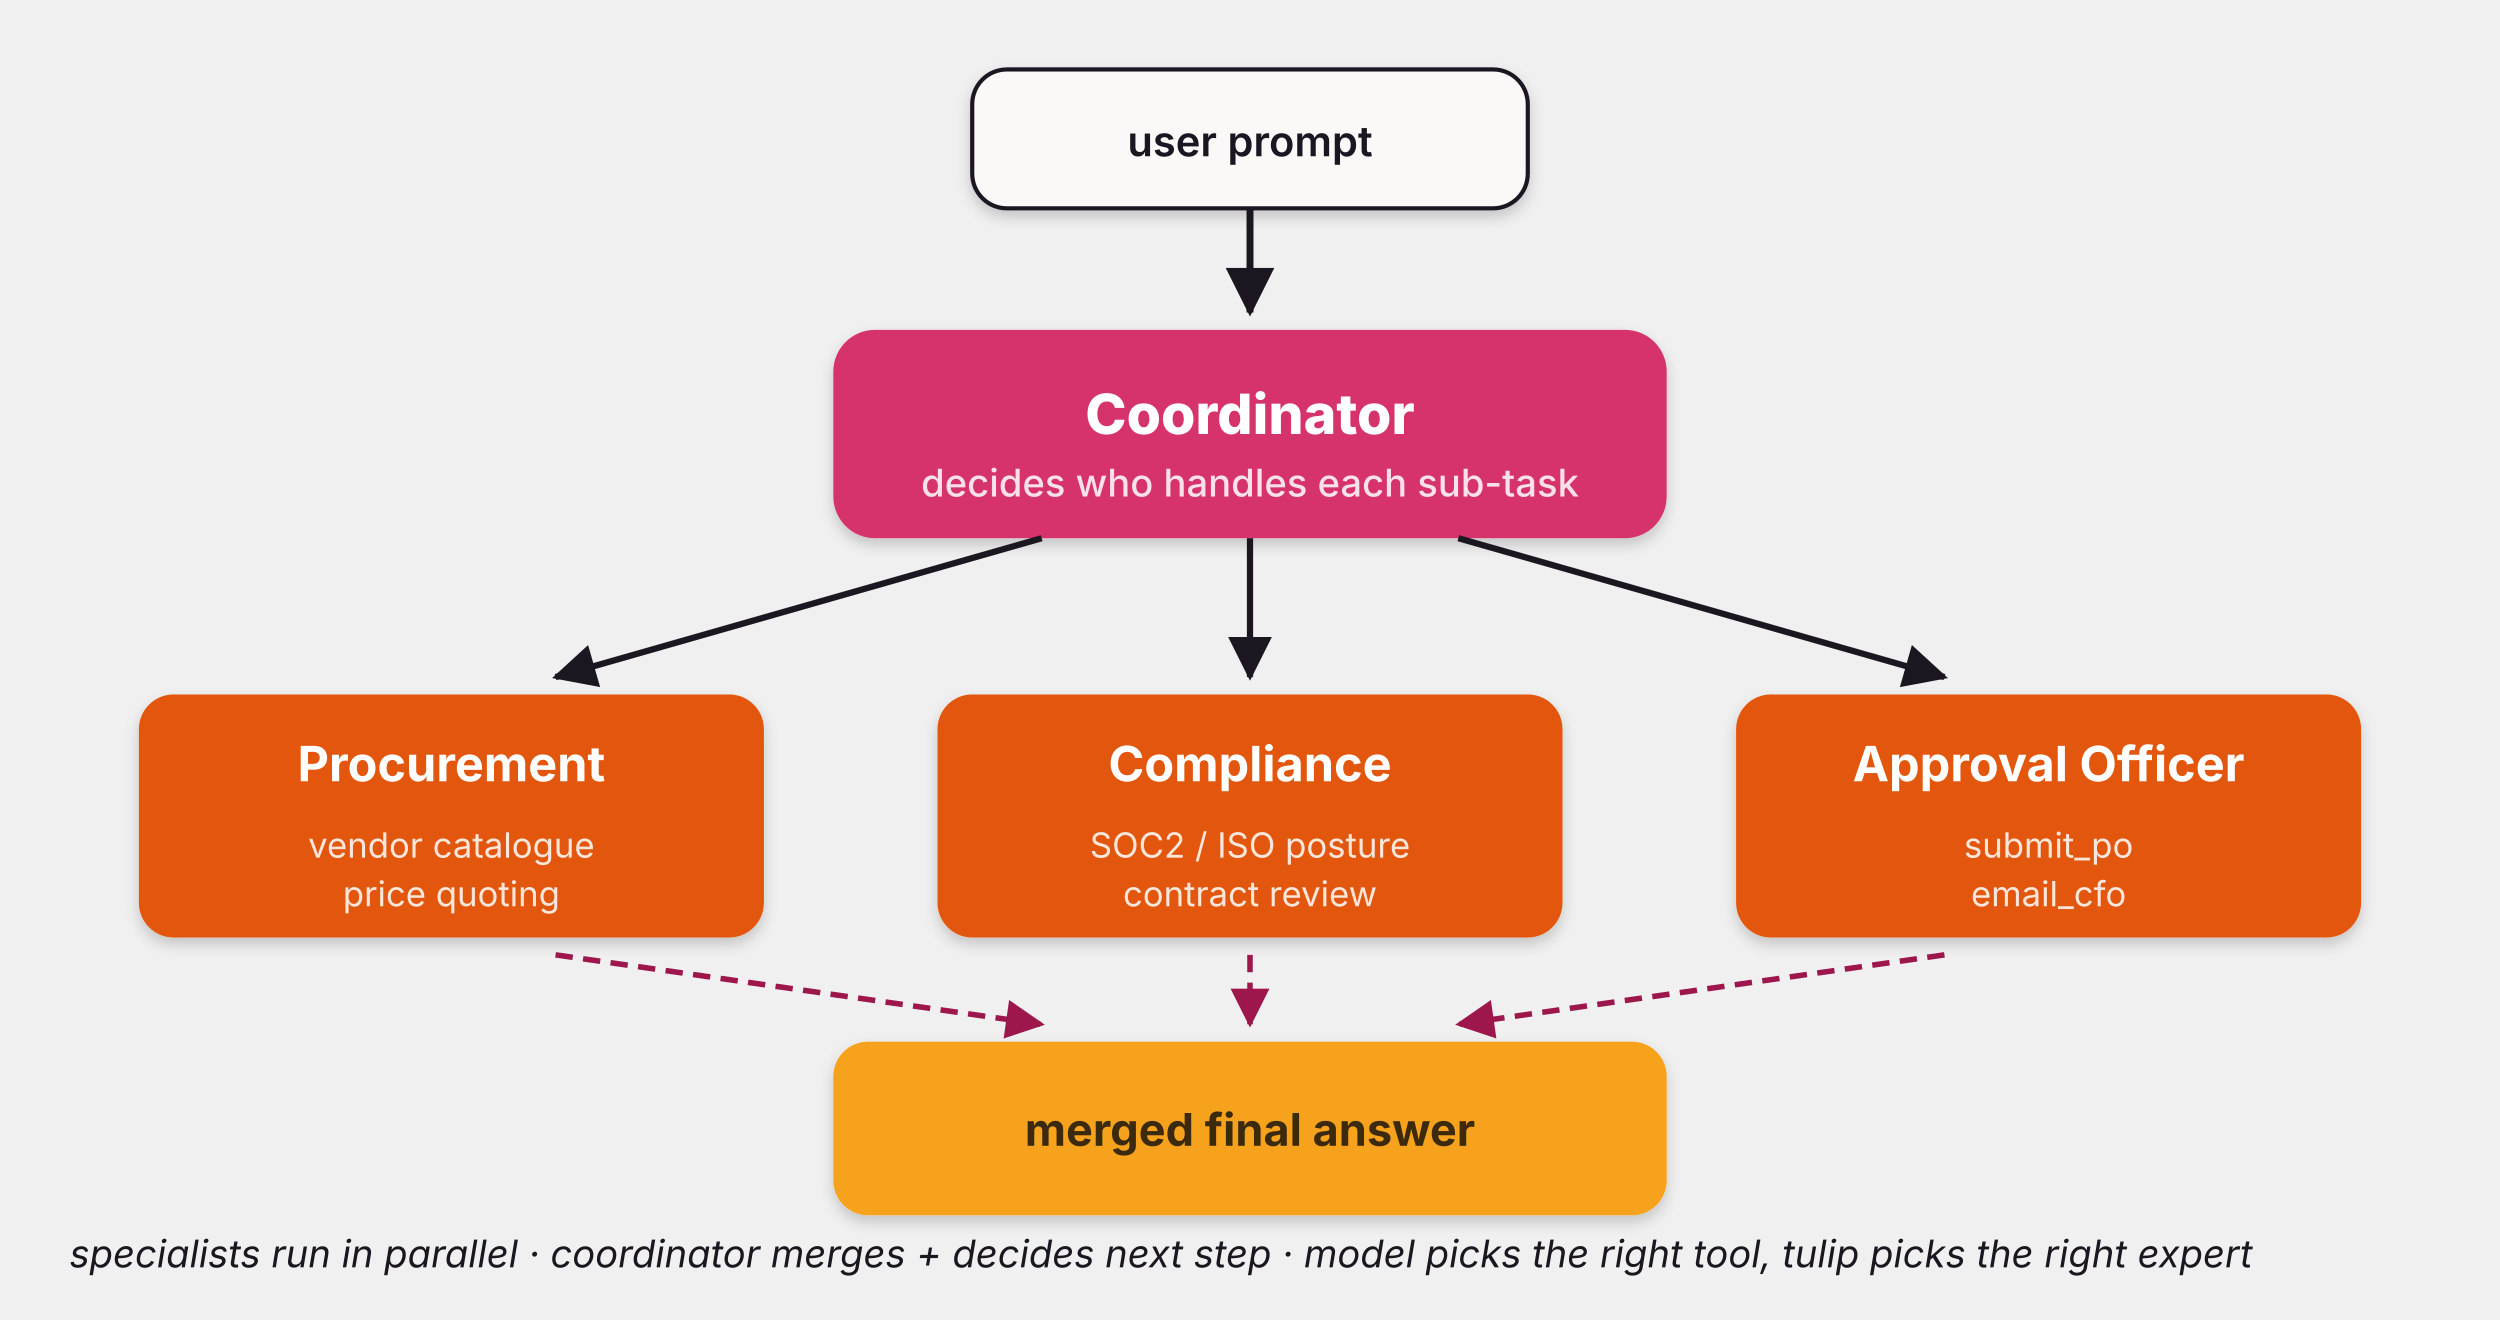
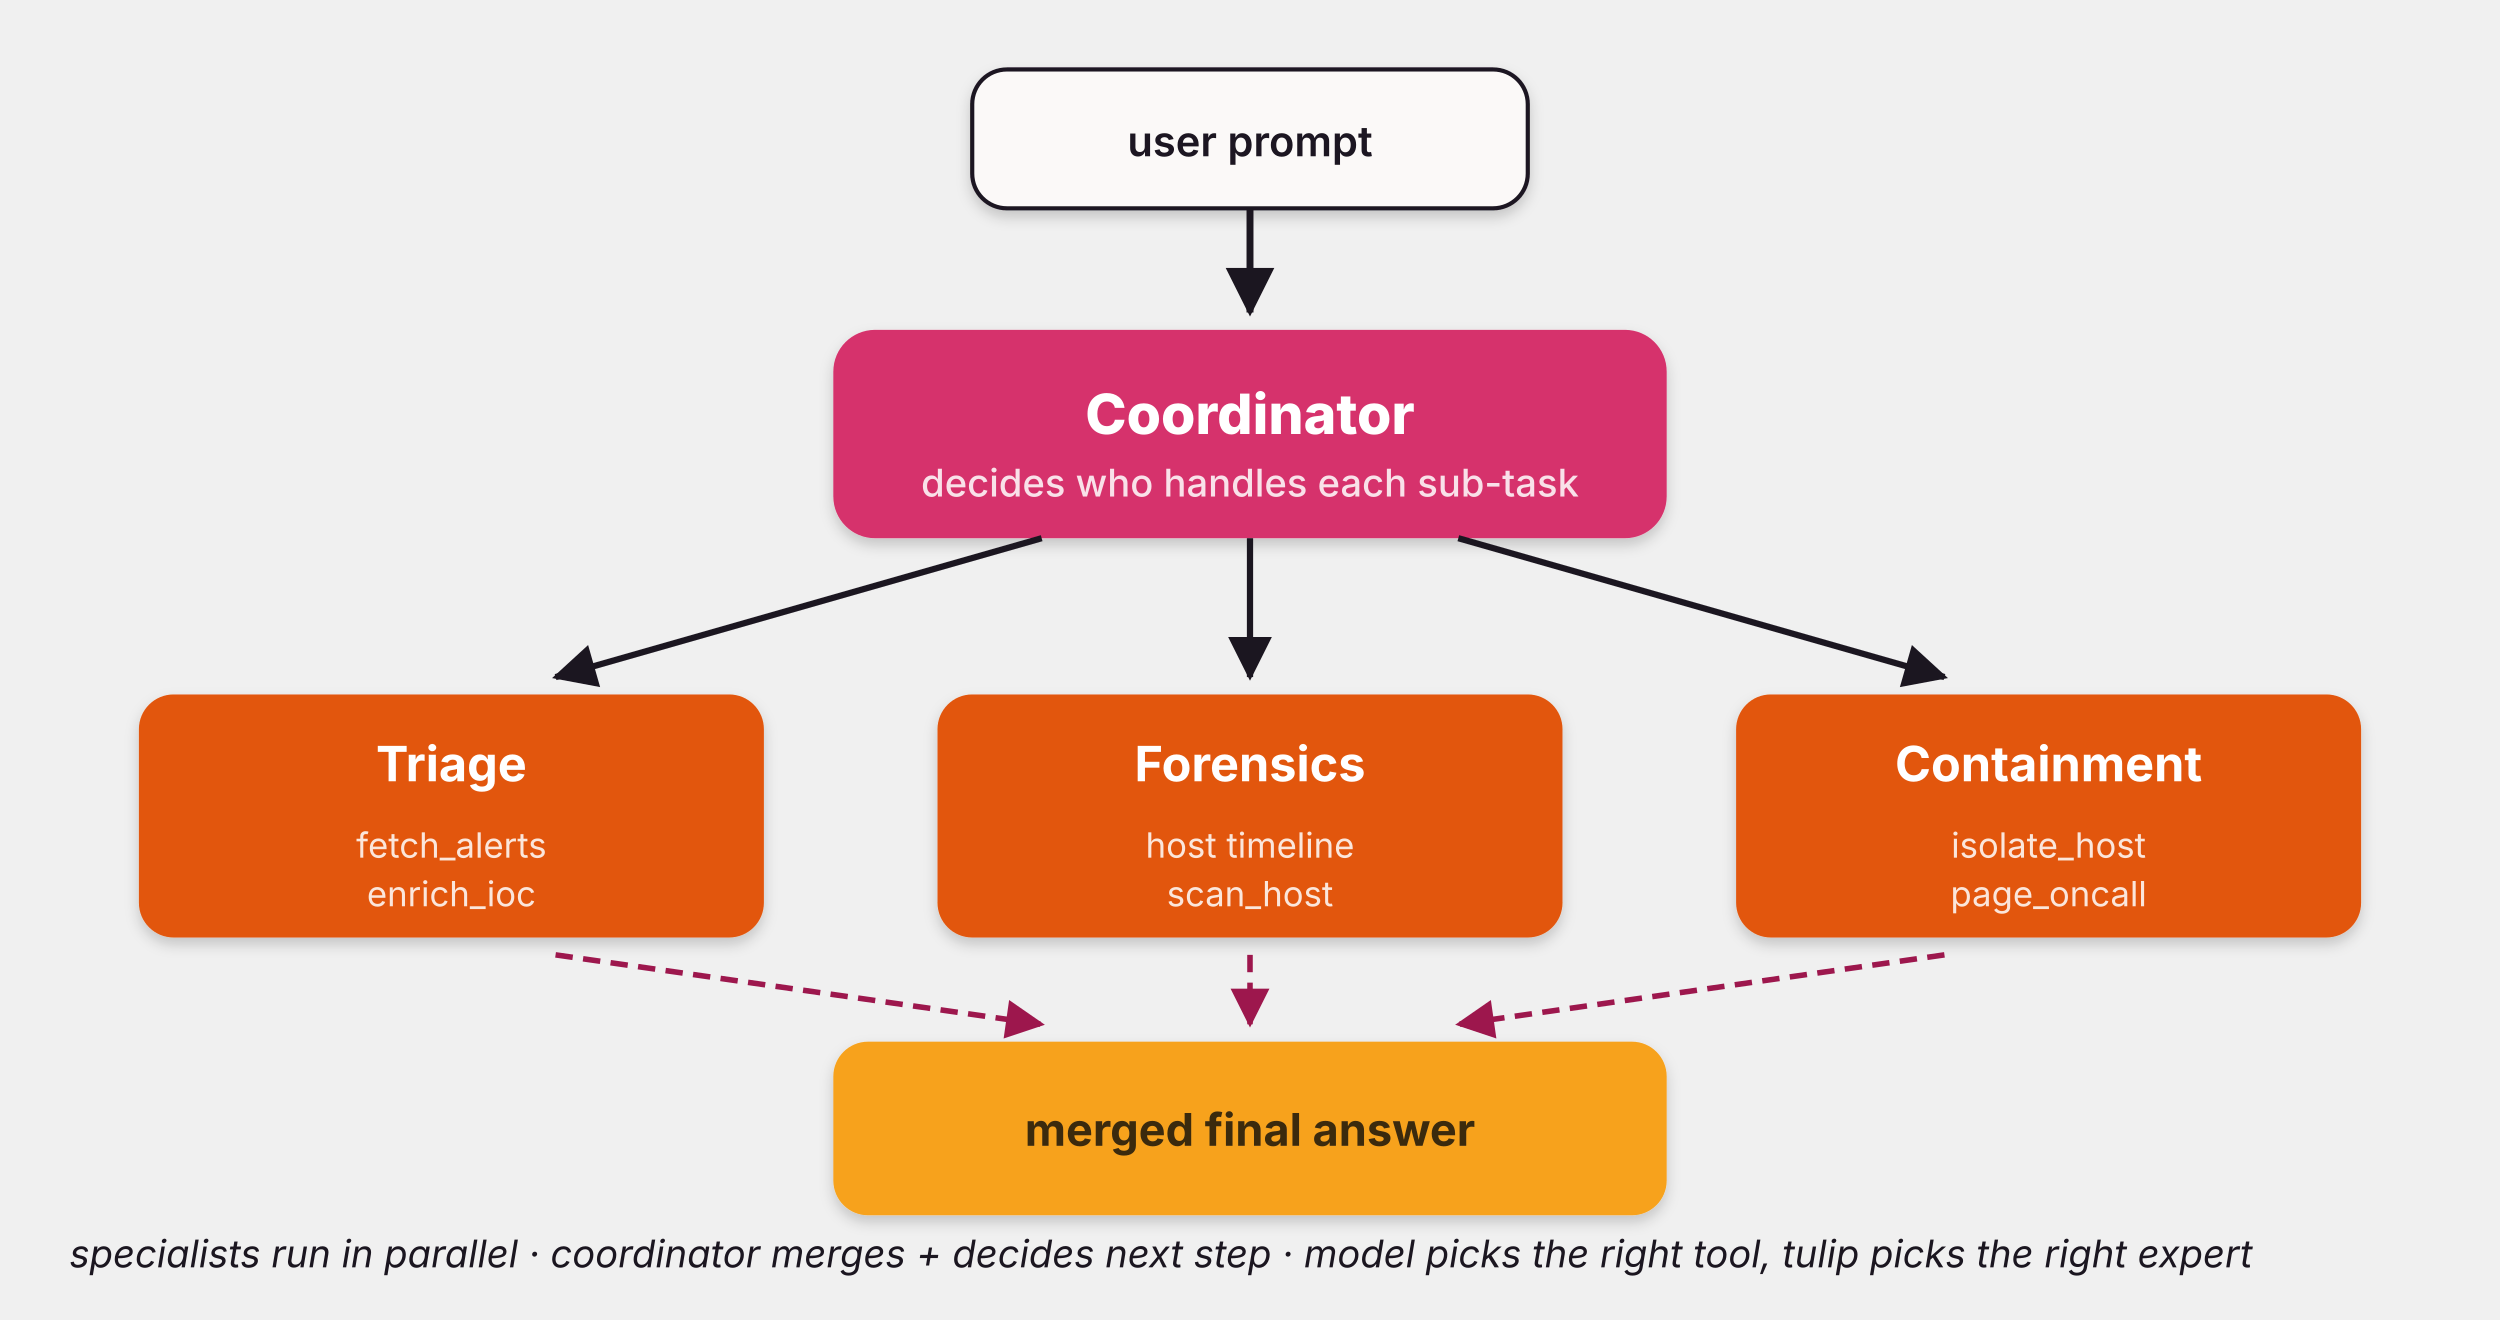
<svg xmlns="http://www.w3.org/2000/svg" viewBox="0 0 720 380" font-family="-apple-system, BlinkMacSystemFont, 'Inter', sans-serif" shape-rendering="geometricPrecision">
  <defs>
    <filter id="sh" x="-20%" y="-20%" width="140%" height="140%">
      <feGaussianBlur in="SourceAlpha" stdDeviation="2" />
      <feOffset dx="0" dy="2" result="o" />
      <feComponentTransfer>
        <feFuncA type="linear" slope="0.18" />
      </feComponentTransfer>
      <feMerge>
        <feMergeNode />
        <feMergeNode in="SourceGraphic" />
      </feMerge>
    </filter>
    <marker id="a" viewBox="0 0 12 12" refX="11" refY="6" markerWidth="7" markerHeight="7" orient="auto-start-reverse">
      <path d="M 0,0 L 12,6 L 0,12 z" fill="#1B1620" />
    </marker>
    <marker id="am" viewBox="0 0 12 12" refX="11" refY="6" markerWidth="7" markerHeight="7" orient="auto-start-reverse">
      <path d="M 0,0 L 12,6 L 0,12 z" fill="#9D174D" />
    </marker>
  </defs>
  <g filter="url(#sh)">
    <rect x="280" y="20" width="160" height="40" rx="10" fill="#FBF9F8" stroke="#1B1620" stroke-width="1.2" />
    <text x="360" y="45" text-anchor="middle" font-size="12" font-weight="600" fill="#1B1620">user prompt</text>
  </g>
  <line x1="360" y1="60" x2="360" y2="90" stroke="#1B1620" stroke-width="2" marker-end="url(#a)" />
  <g filter="url(#sh)">
    <rect x="240" y="95" width="240" height="60" rx="12" fill="#D6336C" />
    <text x="360" y="125" text-anchor="middle" font-size="16" font-weight="800" fill="#FFFFFF">Coordinator</text>
    <text x="360" y="143" text-anchor="middle" font-size="11" font-weight="500" fill="#FFFFFF" opacity="0.85">decides who handles each sub-task</text>
  </g>
  <g filter="url(#sh)">
    <rect x="40" y="200" width="180" height="70" rx="10" fill="#E2570E" />
-     <text x="130" y="225" text-anchor="middle" font-size="14" font-weight="700" fill="#FFFFFF">Procurement</text>
-     <text x="130" y="247" text-anchor="middle" font-size="10" fill="#FFFFFF" opacity="0.85">vendor catalogue</text>
-     <text x="130" y="261" text-anchor="middle" font-size="10" fill="#FFFFFF" opacity="0.85">price quoting</text>
+     <text x="130" y="225" text-anchor="middle" font-size="14" font-weight="700" fill="#FFFFFF">Triage</text>
+     <text x="130" y="247" text-anchor="middle" font-size="10" fill="#FFFFFF" opacity="0.85">fetch_alerts</text>
+     <text x="130" y="261" text-anchor="middle" font-size="10" fill="#FFFFFF" opacity="0.85">enrich_ioc</text>
    <rect x="270" y="200" width="180" height="70" rx="10" fill="#E2570E" />
-     <text x="360" y="225" text-anchor="middle" font-size="14" font-weight="700" fill="#FFFFFF">Compliance</text>
-     <text x="360" y="247" text-anchor="middle" font-size="10" fill="#FFFFFF" opacity="0.85">SOC2 / ISO posture</text>
-     <text x="360" y="261" text-anchor="middle" font-size="10" fill="#FFFFFF" opacity="0.85">contract review</text>
+     <text x="360" y="225" text-anchor="middle" font-size="14" font-weight="700" fill="#FFFFFF">Forensics</text>
+     <text x="360" y="247" text-anchor="middle" font-size="10" fill="#FFFFFF" opacity="0.85">host timeline</text>
+     <text x="360" y="261" text-anchor="middle" font-size="10" fill="#FFFFFF" opacity="0.85">scan_host</text>
    <rect x="500" y="200" width="180" height="70" rx="10" fill="#E2570E" />
-     <text x="590" y="225" text-anchor="middle" font-size="14" font-weight="700" fill="#FFFFFF">Approval Officer</text>
-     <text x="590" y="247" text-anchor="middle" font-size="10" fill="#FFFFFF" opacity="0.85">submit_po</text>
-     <text x="590" y="261" text-anchor="middle" font-size="10" fill="#FFFFFF" opacity="0.85">email_cfo</text>
+     <text x="590" y="225" text-anchor="middle" font-size="14" font-weight="700" fill="#FFFFFF">Containment</text>
+     <text x="590" y="247" text-anchor="middle" font-size="10" fill="#FFFFFF" opacity="0.85">isolate_host</text>
+     <text x="590" y="261" text-anchor="middle" font-size="10" fill="#FFFFFF" opacity="0.85">page_oncall</text>
  </g>
  <line x1="300" y1="155" x2="160" y2="195" stroke="#1B1620" stroke-width="1.8" marker-end="url(#a)" />
  <line x1="360" y1="155" x2="360" y2="195" stroke="#1B1620" stroke-width="1.8" marker-end="url(#a)" />
  <line x1="420" y1="155" x2="560" y2="195" stroke="#1B1620" stroke-width="1.8" marker-end="url(#a)" />
  <line x1="160" y1="275" x2="300" y2="295" stroke="#9D174D" stroke-width="1.6" stroke-dasharray="5,3" marker-end="url(#am)" />
  <line x1="360" y1="275" x2="360" y2="295" stroke="#9D174D" stroke-width="1.6" stroke-dasharray="5,3" marker-end="url(#am)" />
  <line x1="560" y1="275" x2="420" y2="295" stroke="#9D174D" stroke-width="1.6" stroke-dasharray="5,3" marker-end="url(#am)" />
  <g filter="url(#sh)">
    <rect x="240" y="300" width="240" height="50" rx="10" fill="#F7A21E" />
    <text x="360" y="330" text-anchor="middle" font-size="13" font-weight="700" fill="#3A2A0F">merged final answer</text>
  </g>
  <text x="20" y="365" font-size="11" font-style="italic" fill="#1B1620">specialists run in parallel · coordinator merges + decides next step · model picks the right tool, tulip picks the right expert</text>
</svg>
